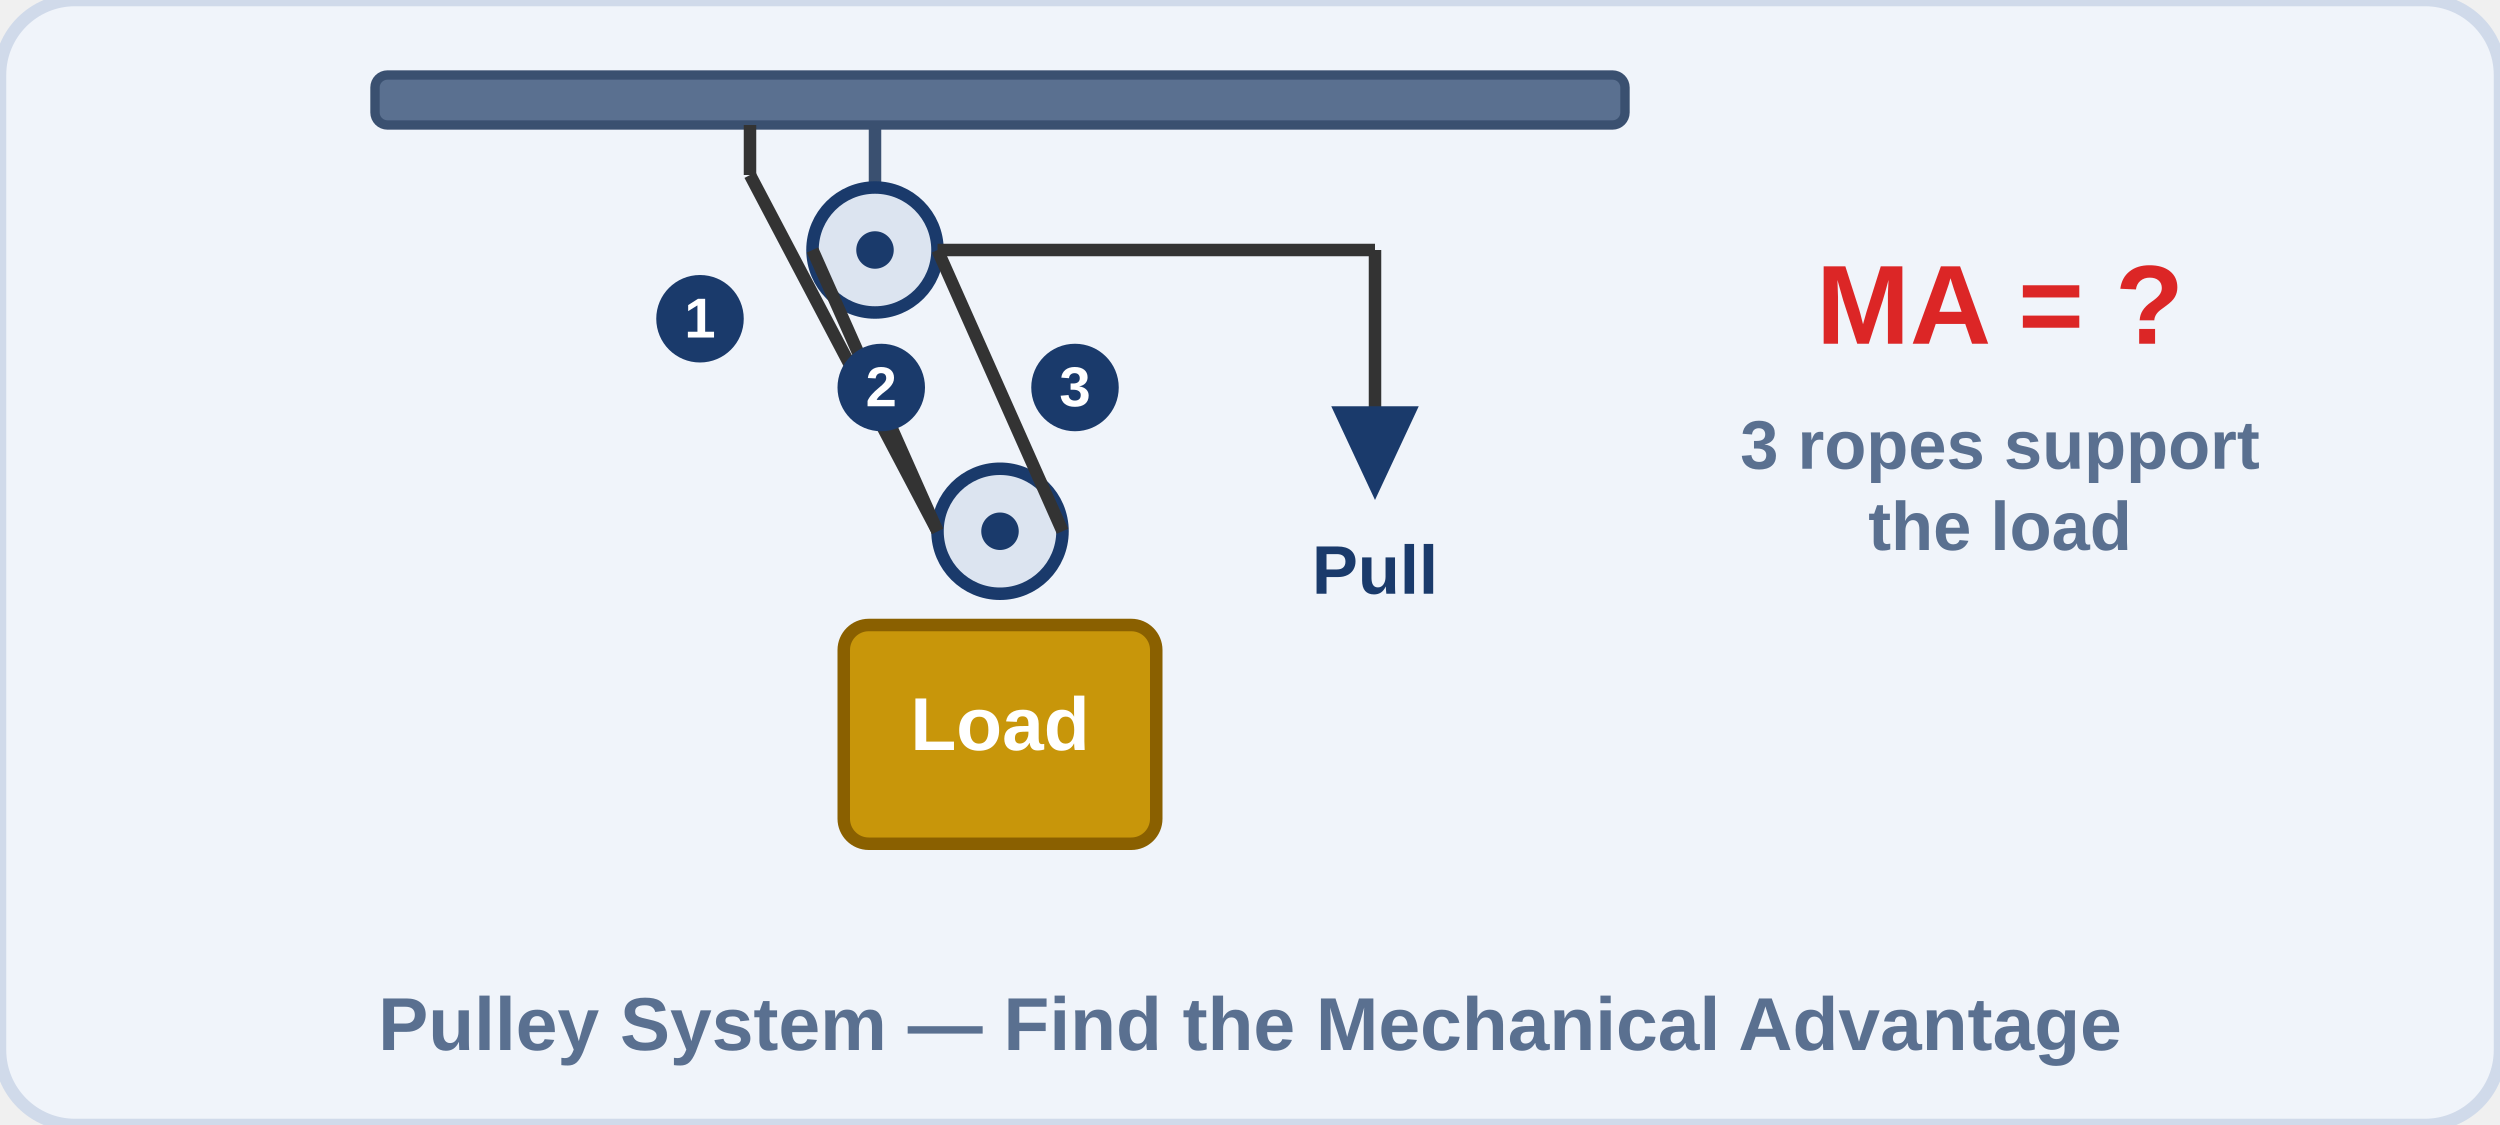
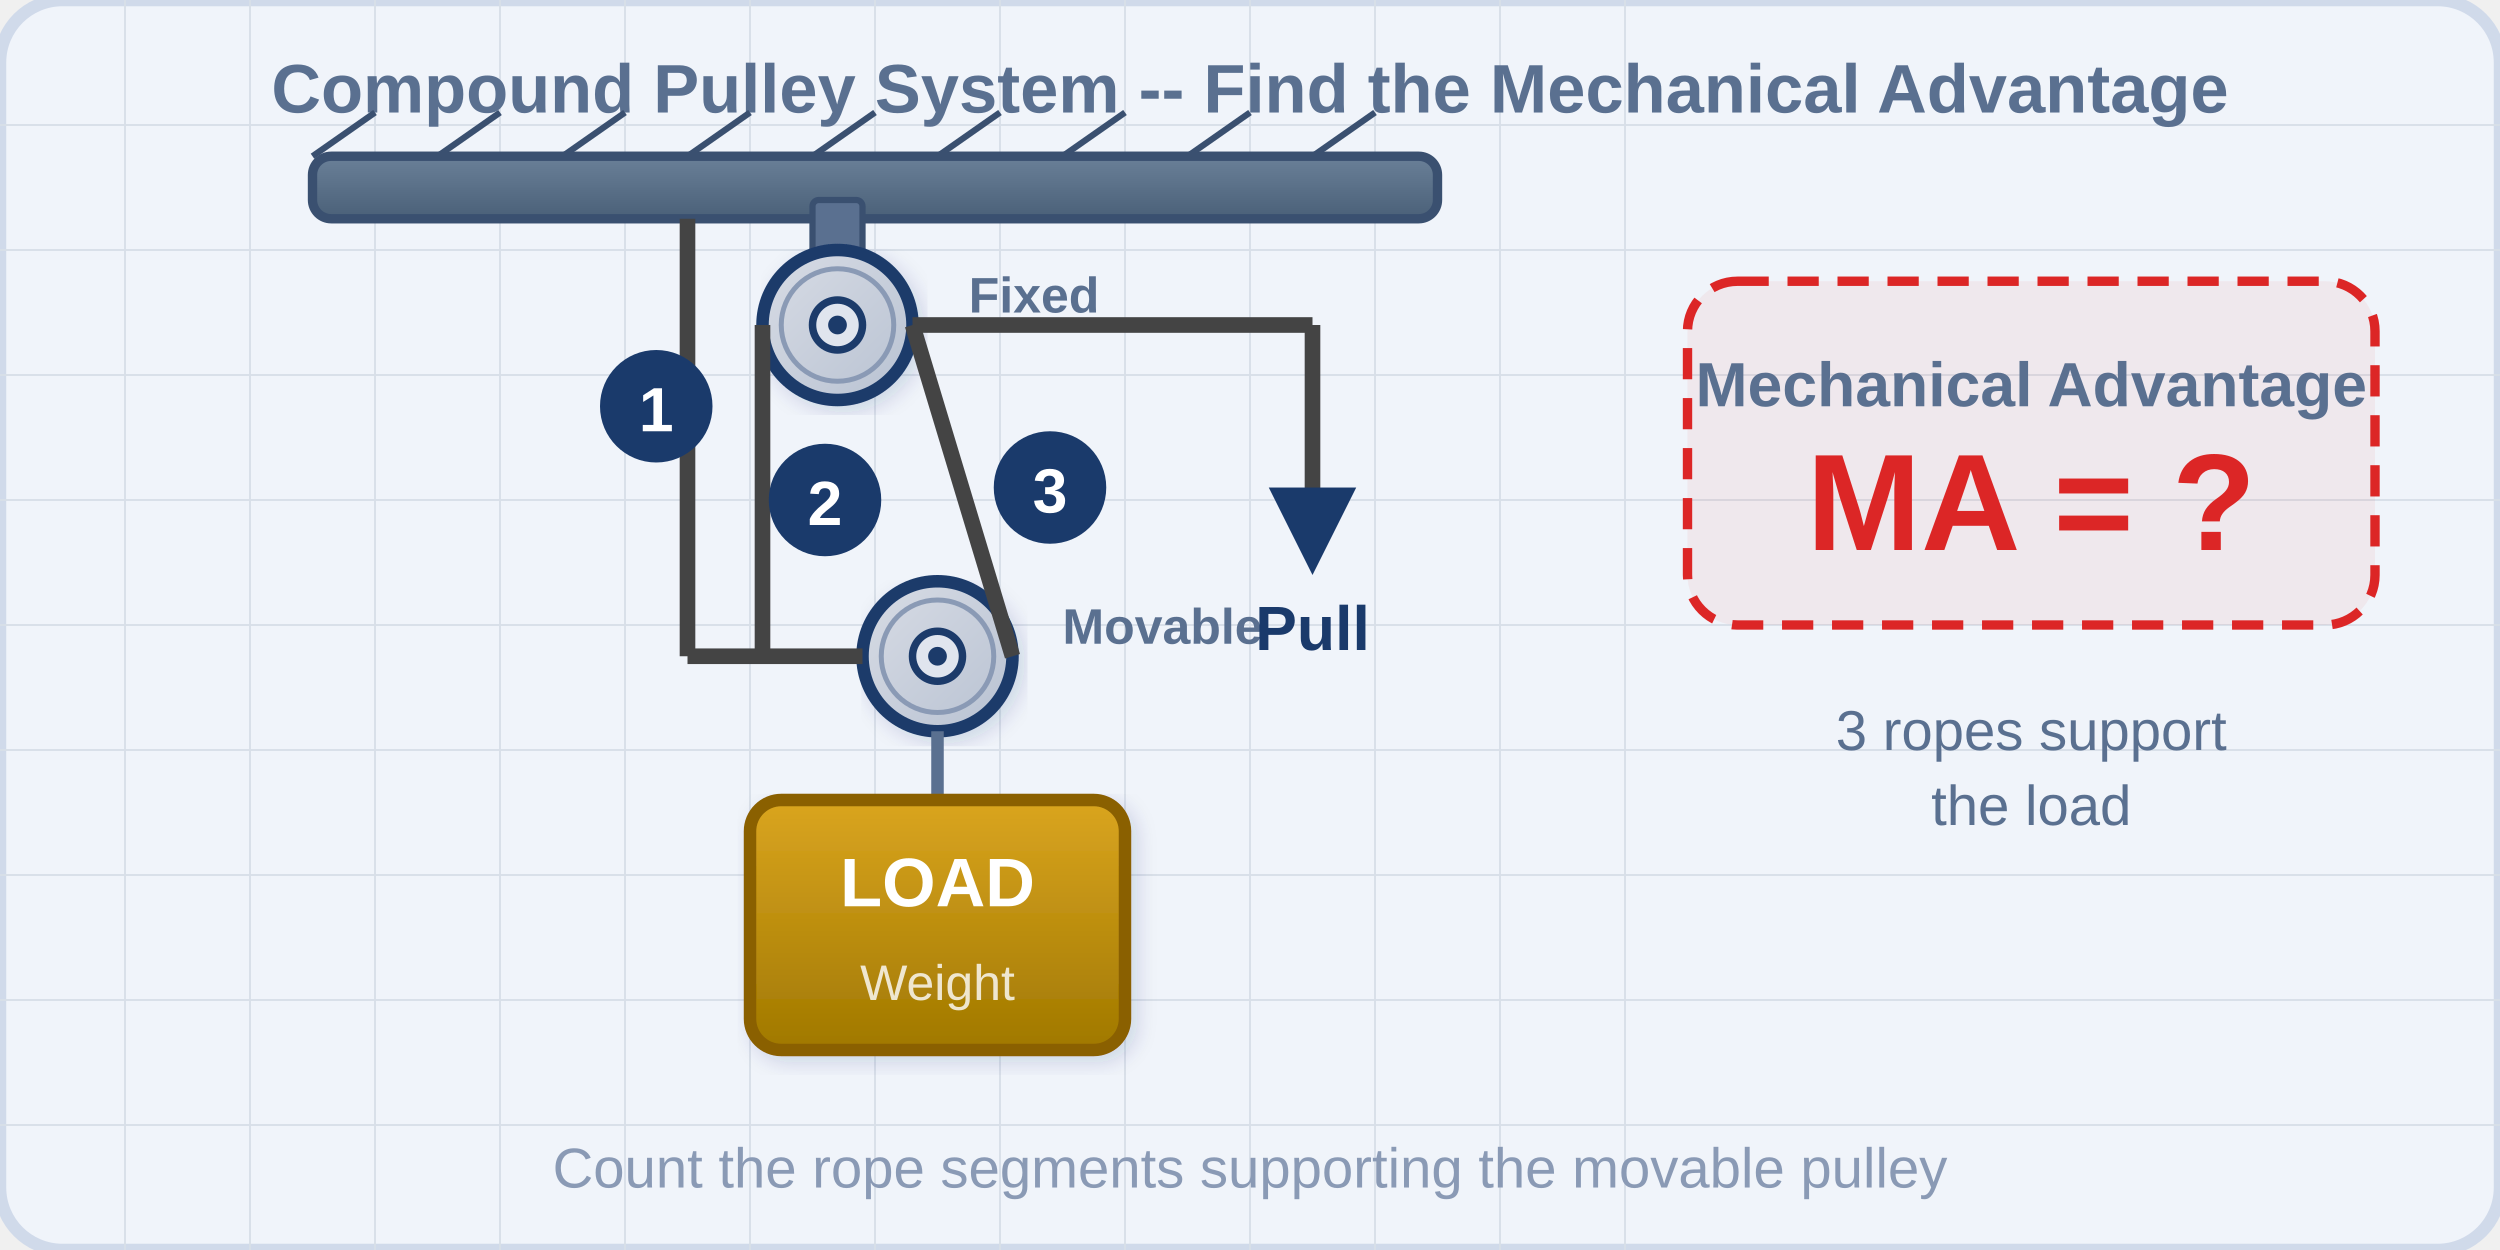
- <svg xmlns="http://www.w3.org/2000/svg" width="400" height="180" viewBox="0 0 400 180">
+ <svg xmlns="http://www.w3.org/2000/svg" width="400" height="200" viewBox="0 0 400 200">
+   <defs>
+     <linearGradient id="p3PulleyFill" x1="0" y1="0" x2="1" y2="1">
+       <stop offset="0%" stop-color="#d8dce5" />
+       <stop offset="100%" stop-color="#b8c2d2" />
+     </linearGradient>
+     <linearGradient id="p3WeightFill" x1="0" y1="0" x2="0" y2="1">
+       <stop offset="0%" stop-color="#daa520" />
+       <stop offset="100%" stop-color="#a07800" />
+     </linearGradient>
+     <linearGradient id="p3BeamFill" x1="0" y1="0" x2="0" y2="1">
+       <stop offset="0%" stop-color="#6a8098" />
+       <stop offset="100%" stop-color="#4a6078" />
+     </linearGradient>
+     <filter id="p3Shadow" x="-5%" y="-5%" width="115%" height="115%">
+       <feDropShadow dx="1" dy="1" stdDeviation="1.5" flood-color="#1a3a6b" flood-opacity="0.15" />
+     </filter>
+   </defs>
  <style>
-     @keyframes bob { 0%,100% { transform: translateY(0); } 50% { transform: translateY(4px); } }
+     @keyframes bob { 0%,100% { transform: translateY(0); } 50% { transform: translateY(3px); } }
    .load-bob { animation: bob 2.5s ease-in-out infinite; }
    text { font-family: Arial, sans-serif; }
  </style>
-   <rect width="400" height="180" rx="12" fill="#f0f4fa" stroke="#d0daea" stroke-width="2" />
-   <rect x="60" y="12" width="200" height="8" rx="2" fill="#5a7090" stroke="#3a5070" stroke-width="1.5" />
-   <line x1="140" y1="20" x2="140" y2="32" stroke="#3a5070" stroke-width="2" />
-   <circle cx="140" cy="40" r="10" fill="#dce4f0" stroke="#1a3a6b" stroke-width="2" />
-   <circle cx="140" cy="40" r="3" fill="#1a3a6b" />
+   <rect width="400" height="200" rx="10" fill="#f0f4fa" stroke="#d0daea" stroke-width="2" />
+   <g stroke="#d8dfe8" stroke-width="0.3">
+     <line x1="0" y1="20" x2="400" y2="20" />
+     <line x1="0" y1="40" x2="400" y2="40" />
+     <line x1="0" y1="60" x2="400" y2="60" />
+     <line x1="0" y1="80" x2="400" y2="80" />
+     <line x1="0" y1="100" x2="400" y2="100" />
+     <line x1="0" y1="120" x2="400" y2="120" />
+     <line x1="0" y1="140" x2="400" y2="140" />
+     <line x1="0" y1="160" x2="400" y2="160" />
+     <line x1="0" y1="180" x2="400" y2="180" />
+     <line x1="20" y1="0" x2="20" y2="200" />
+     <line x1="40" y1="0" x2="40" y2="200" />
+     <line x1="60" y1="0" x2="60" y2="200" />
+     <line x1="80" y1="0" x2="80" y2="200" />
+     <line x1="100" y1="0" x2="100" y2="200" />
+     <line x1="120" y1="0" x2="120" y2="200" />
+     <line x1="140" y1="0" x2="140" y2="200" />
+     <line x1="160" y1="0" x2="160" y2="200" />
+     <line x1="180" y1="0" x2="180" y2="200" />
+     <line x1="200" y1="0" x2="200" y2="200" />
+     <line x1="220" y1="0" x2="220" y2="200" />
+     <line x1="240" y1="0" x2="240" y2="200" />
+     <line x1="260" y1="0" x2="260" y2="200" />
+   </g>
+   <text x="200" y="18" text-anchor="middle" font-size="11" fill="#5a7090" font-weight="600">Compound Pulley System -- Find the Mechanical Advantage</text>
+   <rect x="50" y="25" width="180" height="10" rx="3" fill="url(#p3BeamFill)" stroke="#3a5070" stroke-width="1.5" />
+   <line x1="50" y1="25" x2="60" y2="18" stroke="#3a5070" stroke-width="1" />
+   <line x1="70" y1="25" x2="80" y2="18" stroke="#3a5070" stroke-width="1" />
+   <line x1="90" y1="25" x2="100" y2="18" stroke="#3a5070" stroke-width="1" />
+   <line x1="110" y1="25" x2="120" y2="18" stroke="#3a5070" stroke-width="1" />
+   <line x1="130" y1="25" x2="140" y2="18" stroke="#3a5070" stroke-width="1" />
+   <line x1="150" y1="25" x2="160" y2="18" stroke="#3a5070" stroke-width="1" />
+   <line x1="170" y1="25" x2="180" y2="18" stroke="#3a5070" stroke-width="1" />
+   <line x1="190" y1="25" x2="200" y2="18" stroke="#3a5070" stroke-width="1" />
+   <line x1="210" y1="25" x2="220" y2="18" stroke="#3a5070" stroke-width="1" />
+   <rect x="130" y="32" width="8" height="12" rx="1" fill="#5a7090" stroke="#3a5070" stroke-width="1" />
+   <g filter="url(#p3Shadow)">
+     <circle cx="134" cy="52" r="12" fill="url(#p3PulleyFill)" stroke="#1a3a6b" stroke-width="2" />
+     <circle cx="134" cy="52" r="9" fill="none" stroke="#8a9ab5" stroke-width="0.8" />
+     <circle cx="134" cy="52" r="4" fill="#e0e5ee" stroke="#1a3a6b" stroke-width="1.2" />
+     <circle cx="134" cy="52" r="1.5" fill="#1a3a6b" />
+   </g>
+   <text x="155" y="50" font-size="8" fill="#5a7090" font-weight="600">Fixed</text>
  <g class="load-bob">
-     <circle cx="160" cy="85" r="10" fill="#dce4f0" stroke="#1a3a6b" stroke-width="2" />
-     <circle cx="160" cy="85" r="3" fill="#1a3a6b" />
-     <rect x="135" y="100" width="50" height="35" rx="4" fill="#c8960a" stroke="#8a6000" stroke-width="2" />
-     <text x="160" y="120" text-anchor="middle" font-size="12" font-weight="800" fill="#fff">Load</text>
-     <line x1="120" y1="20" x2="120" y2="28" stroke="#333" stroke-width="2" />
-     <line x1="120" y1="28" x2="150" y2="85" stroke="#333" stroke-width="2" />
-     <line x1="170" y1="85" x2="150" y2="40" stroke="#333" stroke-width="2" />
-     <line x1="130" y1="40" x2="150" y2="85" stroke="#333" stroke-width="2" />
+     <g filter="url(#p3Shadow)">
+       <circle cx="150" cy="105" r="12" fill="url(#p3PulleyFill)" stroke="#1a3a6b" stroke-width="2" />
+       <circle cx="150" cy="105" r="9" fill="none" stroke="#8a9ab5" stroke-width="0.8" />
+       <circle cx="150" cy="105" r="4" fill="#e0e5ee" stroke="#1a3a6b" stroke-width="1.2" />
+       <circle cx="150" cy="105" r="1.5" fill="#1a3a6b" />
+     </g>
+     <text x="170" y="103" font-size="8" fill="#5a7090" font-weight="600">Movable</text>
+     <line x1="150" y1="117" x2="150" y2="128" stroke="#5a7090" stroke-width="2" />
+     <rect x="120" y="128" width="60" height="40" rx="5" fill="url(#p3WeightFill)" stroke="#8a6000" stroke-width="2" filter="url(#p3Shadow)" />
+     <text x="150" y="145" text-anchor="middle" font-size="11" font-weight="800" fill="#fff">LOAD</text>
+     <text x="150" y="160" text-anchor="middle" font-size="8" fill="#fff" opacity="0.8">Weight</text>
+     <line x1="110" y1="35" x2="110" y2="105" stroke="#444" stroke-width="2.5" />
+     <line x1="110" y1="105" x2="138" y2="105" stroke="#444" stroke-width="2.5" />
+     <line x1="162" y1="105" x2="146" y2="52" stroke="#444" stroke-width="2.5" />
  </g>
-   <line x1="150" y1="40" x2="220" y2="40" stroke="#333" stroke-width="2" />
-   <line x1="220" y1="40" x2="220" y2="70" stroke="#333" stroke-width="2" />
-   <polygon points="213,65 220,80 227,65" fill="#1a3a6b" />
-   <text x="220" y="95" text-anchor="middle" font-size="11" font-weight="700" fill="#1a3a6b">Pull</text>
-   <rect x="105" y="44" width="14" height="14" rx="7" fill="#1a3a6b" />
-   <text x="112" y="54" text-anchor="middle" font-size="9" font-weight="700" fill="#fff">1</text>
-   <rect x="134" y="55" width="14" height="14" rx="7" fill="#1a3a6b" />
-   <text x="141" y="65" text-anchor="middle" font-size="9" font-weight="700" fill="#fff">2</text>
-   <rect x="165" y="55" width="14" height="14" rx="7" fill="#1a3a6b" />
-   <text x="172" y="65" text-anchor="middle" font-size="9" font-weight="700" fill="#fff">3</text>
-   <text x="320" y="55" text-anchor="middle" font-size="18" font-weight="800" fill="#dc2626">MA = ?</text>
-   <text x="320" y="75" text-anchor="middle" font-size="11" font-weight="600" fill="#5a7090">3 ropes support</text>
-   <text x="320" y="88" text-anchor="middle" font-size="11" font-weight="600" fill="#5a7090">the load</text>
-   <text x="200" y="168" text-anchor="middle" font-size="12" font-weight="600" fill="#5a7090">Pulley System — Find the Mechanical Advantage</text>
+   <line x1="122" y1="52" x2="122" y2="105" stroke="#444" stroke-width="2.5" />
+   <line x1="146" y1="52" x2="210" y2="52" stroke="#444" stroke-width="2.5" />
+   <line x1="210" y1="52" x2="210" y2="82" stroke="#444" stroke-width="2.5" />
+   <polygon points="203,78 210,92 217,78" fill="#1a3a6b" />
+   <text x="210" y="104" text-anchor="middle" font-size="10" font-weight="700" fill="#1a3a6b">Pull</text>
+   <circle cx="105" cy="65" r="9" fill="#1a3a6b" />
+   <text x="105" y="69" text-anchor="middle" font-size="10" font-weight="700" fill="#fff">1</text>
+   <circle cx="132" cy="80" r="9" fill="#1a3a6b" />
+   <text x="132" y="84" text-anchor="middle" font-size="10" font-weight="700" fill="#fff">2</text>
+   <circle cx="168" cy="78" r="9" fill="#1a3a6b" />
+   <text x="168" y="82" text-anchor="middle" font-size="10" font-weight="700" fill="#fff">3</text>
+   <rect x="270" y="45" width="110" height="55" rx="8" fill="rgba(220,38,38,0.06)" stroke="#dc2626" stroke-width="1.5" stroke-dasharray="5,3" />
+   <text x="325" y="65" text-anchor="middle" font-size="10" fill="#5a7090" font-weight="600">Mechanical Advantage</text>
+   <text x="325" y="88" text-anchor="middle" font-size="22" font-weight="800" fill="#dc2626">MA = ?</text>
+   <text x="325" y="120" text-anchor="middle" font-size="9" fill="#5a7090">3 ropes support</text>
+   <text x="325" y="132" text-anchor="middle" font-size="9" fill="#5a7090">the load</text>
+   <text x="200" y="190" text-anchor="middle" font-size="9" fill="#8a9ab5">Count the rope segments supporting the movable pulley</text>
</svg>
